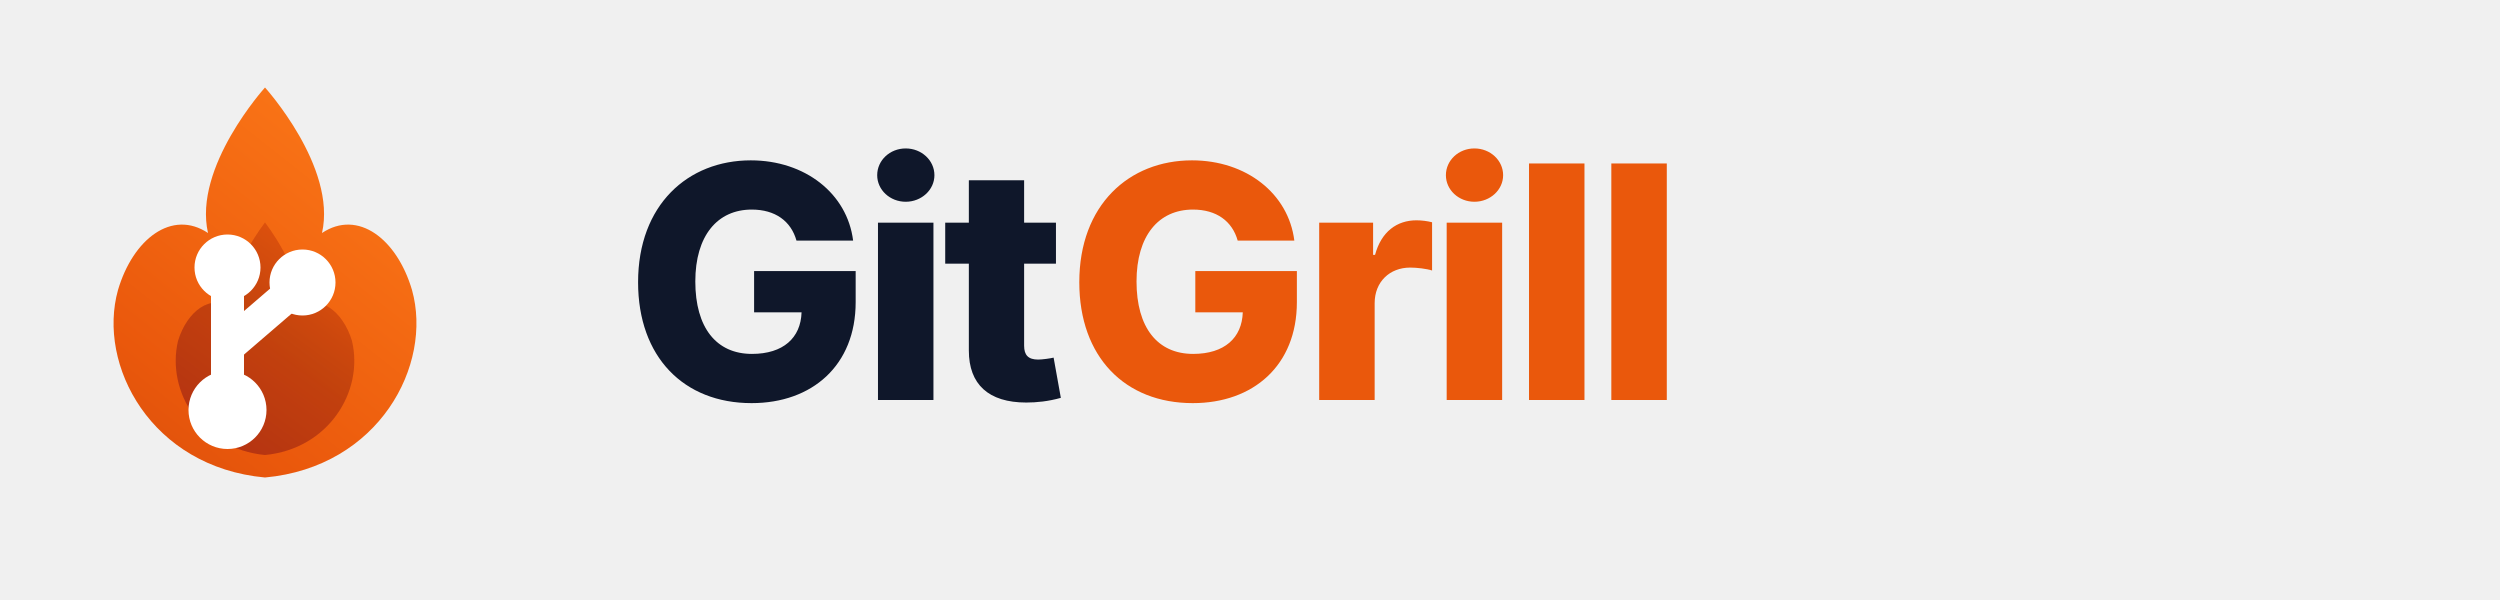
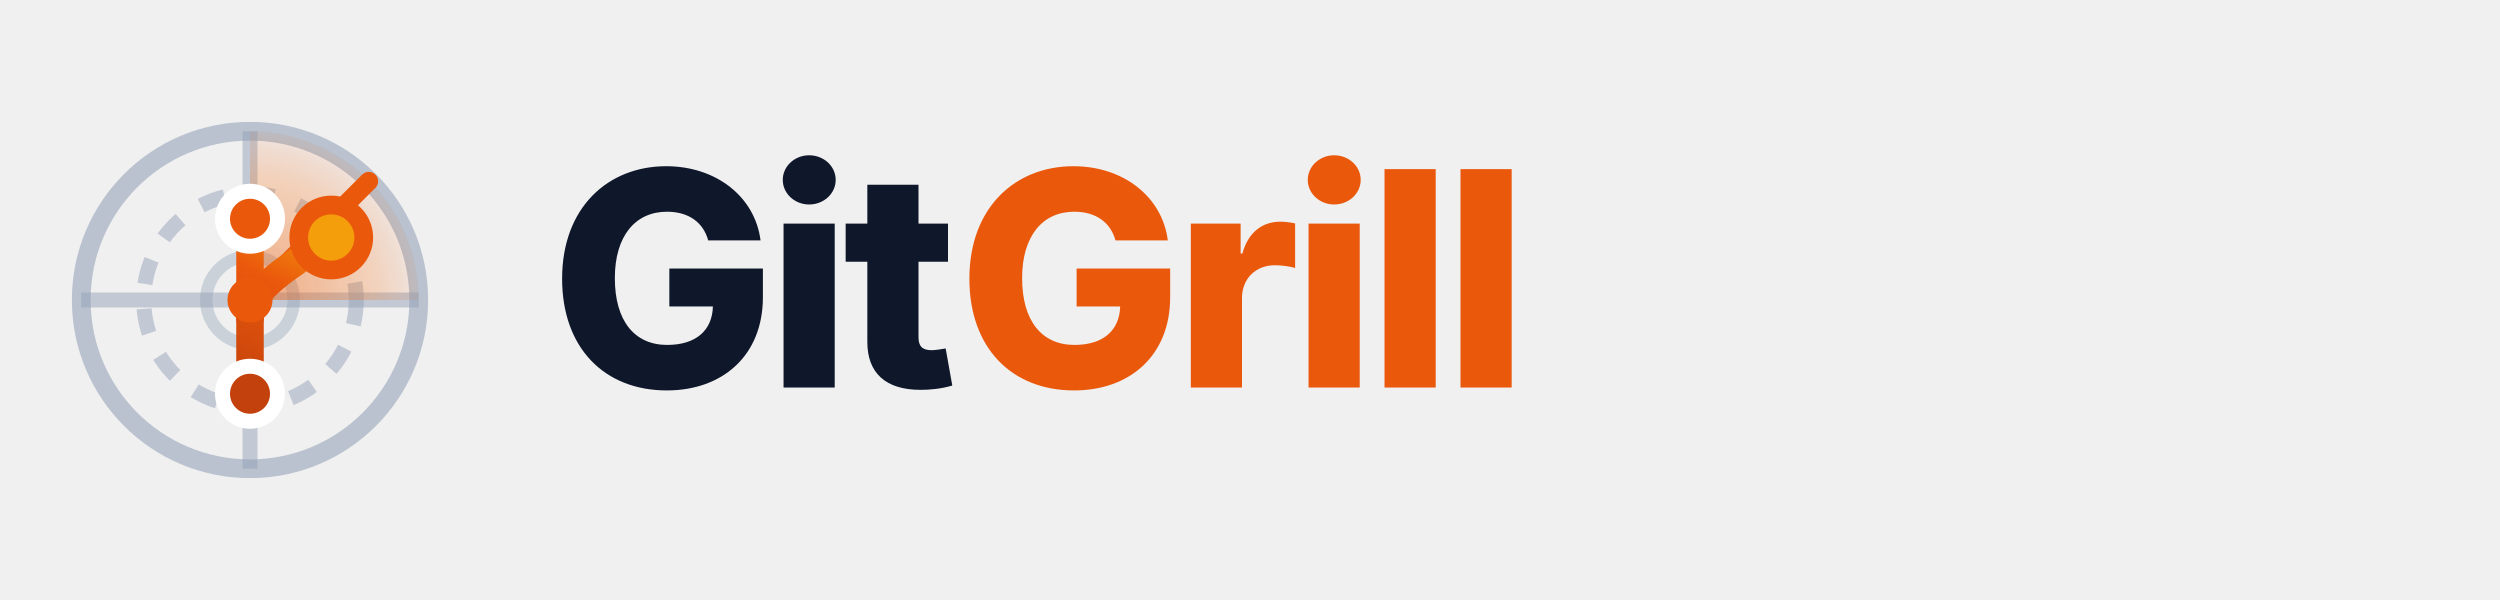
<svg xmlns="http://www.w3.org/2000/svg" viewBox="0 0 200 48" fill="none">
  <defs>
-     <linearGradient id="logoFlameGrad" x1="4" y1="42" x2="34" y2="4" gradientUnits="userSpaceOnUse">
+     <radialGradient id="fullRadarSweep" cx="16" cy="16" r="14" gradientUnits="userSpaceOnUse">
+       <stop offset="0%" stop-color="#ea580c" stop-opacity="0.5" />
+       <stop offset="70%" stop-color="#f97316" stop-opacity="0.25" />
+       <stop offset="100%" stop-color="#ea580c" stop-opacity="0.05" />
+     </radialGradient>
+     <linearGradient id="fullGitOrange" x1="16" y1="24" x2="23" y2="10" gradientUnits="userSpaceOnUse">
      <stop offset="0%" stop-color="#c2410c" />
-       <stop offset="40%" stop-color="#ea580c" />
-       <stop offset="80%" stop-color="#f97316" />
-       <stop offset="100%" stop-color="#fbbf24" />
-     </linearGradient>
-     <linearGradient id="logoCoreGrad" x1="12" y1="38" x2="28" y2="16" gradientUnits="userSpaceOnUse">
-       <stop offset="0%" stop-color="#991b1b" />
-       <stop offset="70%" stop-color="#c2410c" />
-       <stop offset="100%" stop-color="#ea580c" />
+       <stop offset="60%" stop-color="#ea580c" />
+       <stop offset="100%" stop-color="#f59e0b" />
    </linearGradient>
    <style>
-       .logo-txt { fill: #0f172a; font-family: 'Sora', system-ui, -apple-system, sans-serif; font-size: 26px; font-weight: 800; letter-spacing: -0.03em; }
-       .logo-ember { fill: url(#logoFlameGrad); }
+       .logo-txt { fill: #0f172a; font-family: 'Sora', system-ui, -apple-system, sans-serif; font-size: 24px; font-weight: 800; letter-spacing: -0.03em; }
+       .reticle-axis { stroke: #94a3b8; }
      @media (prefers-color-scheme: dark) {
        .logo-txt { fill: #ece9f0; }
+         .reticle-axis { stroke: #64748b; }
      }
    </style>
  </defs>
-   <g transform="translate(2, 4) scale(1.2)">
-     <path d="M16 2.5C16 2.5 20.8 7.8 19.8 12.2C22.2 10.6 24.8 12.6 25.8 16C27.2 21 23.6 27.8 16 28.5C8.4 27.8 4.8 21 6.2 16C7.2 12.6 9.8 10.6 12.2 12.2C11.2 7.8 16 2.5 16 2.5Z" fill="url(#logoFlameGrad)" />
-     <path d="M16 11.5C16 11.5 18.6 14.8 18.2 17.2C19.6 16.2 21.2 17.4 21.8 19.4C22.6 22.8 20.2 26.6 16 27C11.8 26.6 9.4 22.8 10.2 19.4C10.8 17.4 12.4 16.2 13.8 17.2C13.4 14.8 16 11.5 16 11.5Z" fill="url(#logoCoreGrad)" opacity="0.9" />
-     <line x1="13.5" y1="14.5" x2="13.5" y2="24" stroke="#ffffff" stroke-width="2.2" stroke-linecap="round" />
-     <path d="M13.5 19.8L18.5 15.5" stroke="#ffffff" stroke-width="2.2" stroke-linecap="round" />
-     <circle cx="18.5" cy="15.5" r="2.2" fill="#ffffff" />
-     <circle cx="13.5" cy="14.5" r="2.2" fill="#ffffff" />
-     <circle cx="13.5" cy="24" r="2.6" fill="#ffffff" />
+   <g transform="translate(4, 8) scale(1.0)">
+     <circle cx="16" cy="16" r="13.5" class="reticle-axis" stroke-width="1.5" stroke-opacity="0.6" />
+     <circle cx="16" cy="16" r="8.5" class="reticle-axis" stroke-width="1.2" stroke-dasharray="2 2" stroke-opacity="0.5" />
+     <circle cx="16" cy="16" r="3.5" class="reticle-axis" stroke-width="1" stroke-opacity="0.4" />
+     <line x1="16" y1="2.5" x2="16" y2="29.5" class="reticle-axis" stroke-width="1.2" stroke-opacity="0.5" />
+     <line x1="2.5" y1="16" x2="29.5" y2="16" class="reticle-axis" stroke-width="1.2" stroke-opacity="0.5" />
+     <path d="M16 16 L16 2.5 A13.5 13.5 0 0 1 29.5 16 Z" fill="url(#fullRadarSweep)" />
+     <line x1="16" y1="16" x2="25.5" y2="6.5" stroke="#ea580c" stroke-width="1.5" stroke-linecap="round" />
+     <line x1="16" y1="9.5" x2="16" y2="23.5" stroke="url(#fullGitOrange)" stroke-width="2.2" stroke-linecap="round" />
+     <path d="M16 17.5 C16 15 19 13.5 22.5 11" stroke="url(#fullGitOrange)" stroke-width="2.2" stroke-linecap="round" />
+     <circle cx="16" cy="23.5" r="2.2" fill="#c2410c" stroke="#ffffff" stroke-width="1.2" />
+     <circle cx="16" cy="16" r="1.8" fill="#ea580c" />
+     <circle cx="16" cy="9.5" r="2.2" fill="#ea580c" stroke="#ffffff" stroke-width="1.2" />
+     <circle cx="22.5" cy="11" r="2.6" fill="#f59e0b" stroke="#ea580c" stroke-width="1.5" />
  </g>
-   <text x="50" y="32" class="logo-txt">
+   <text x="44" y="31" class="logo-txt">
    Git<tspan fill="#ea580c">Grill</tspan>
  </text>
</svg>
